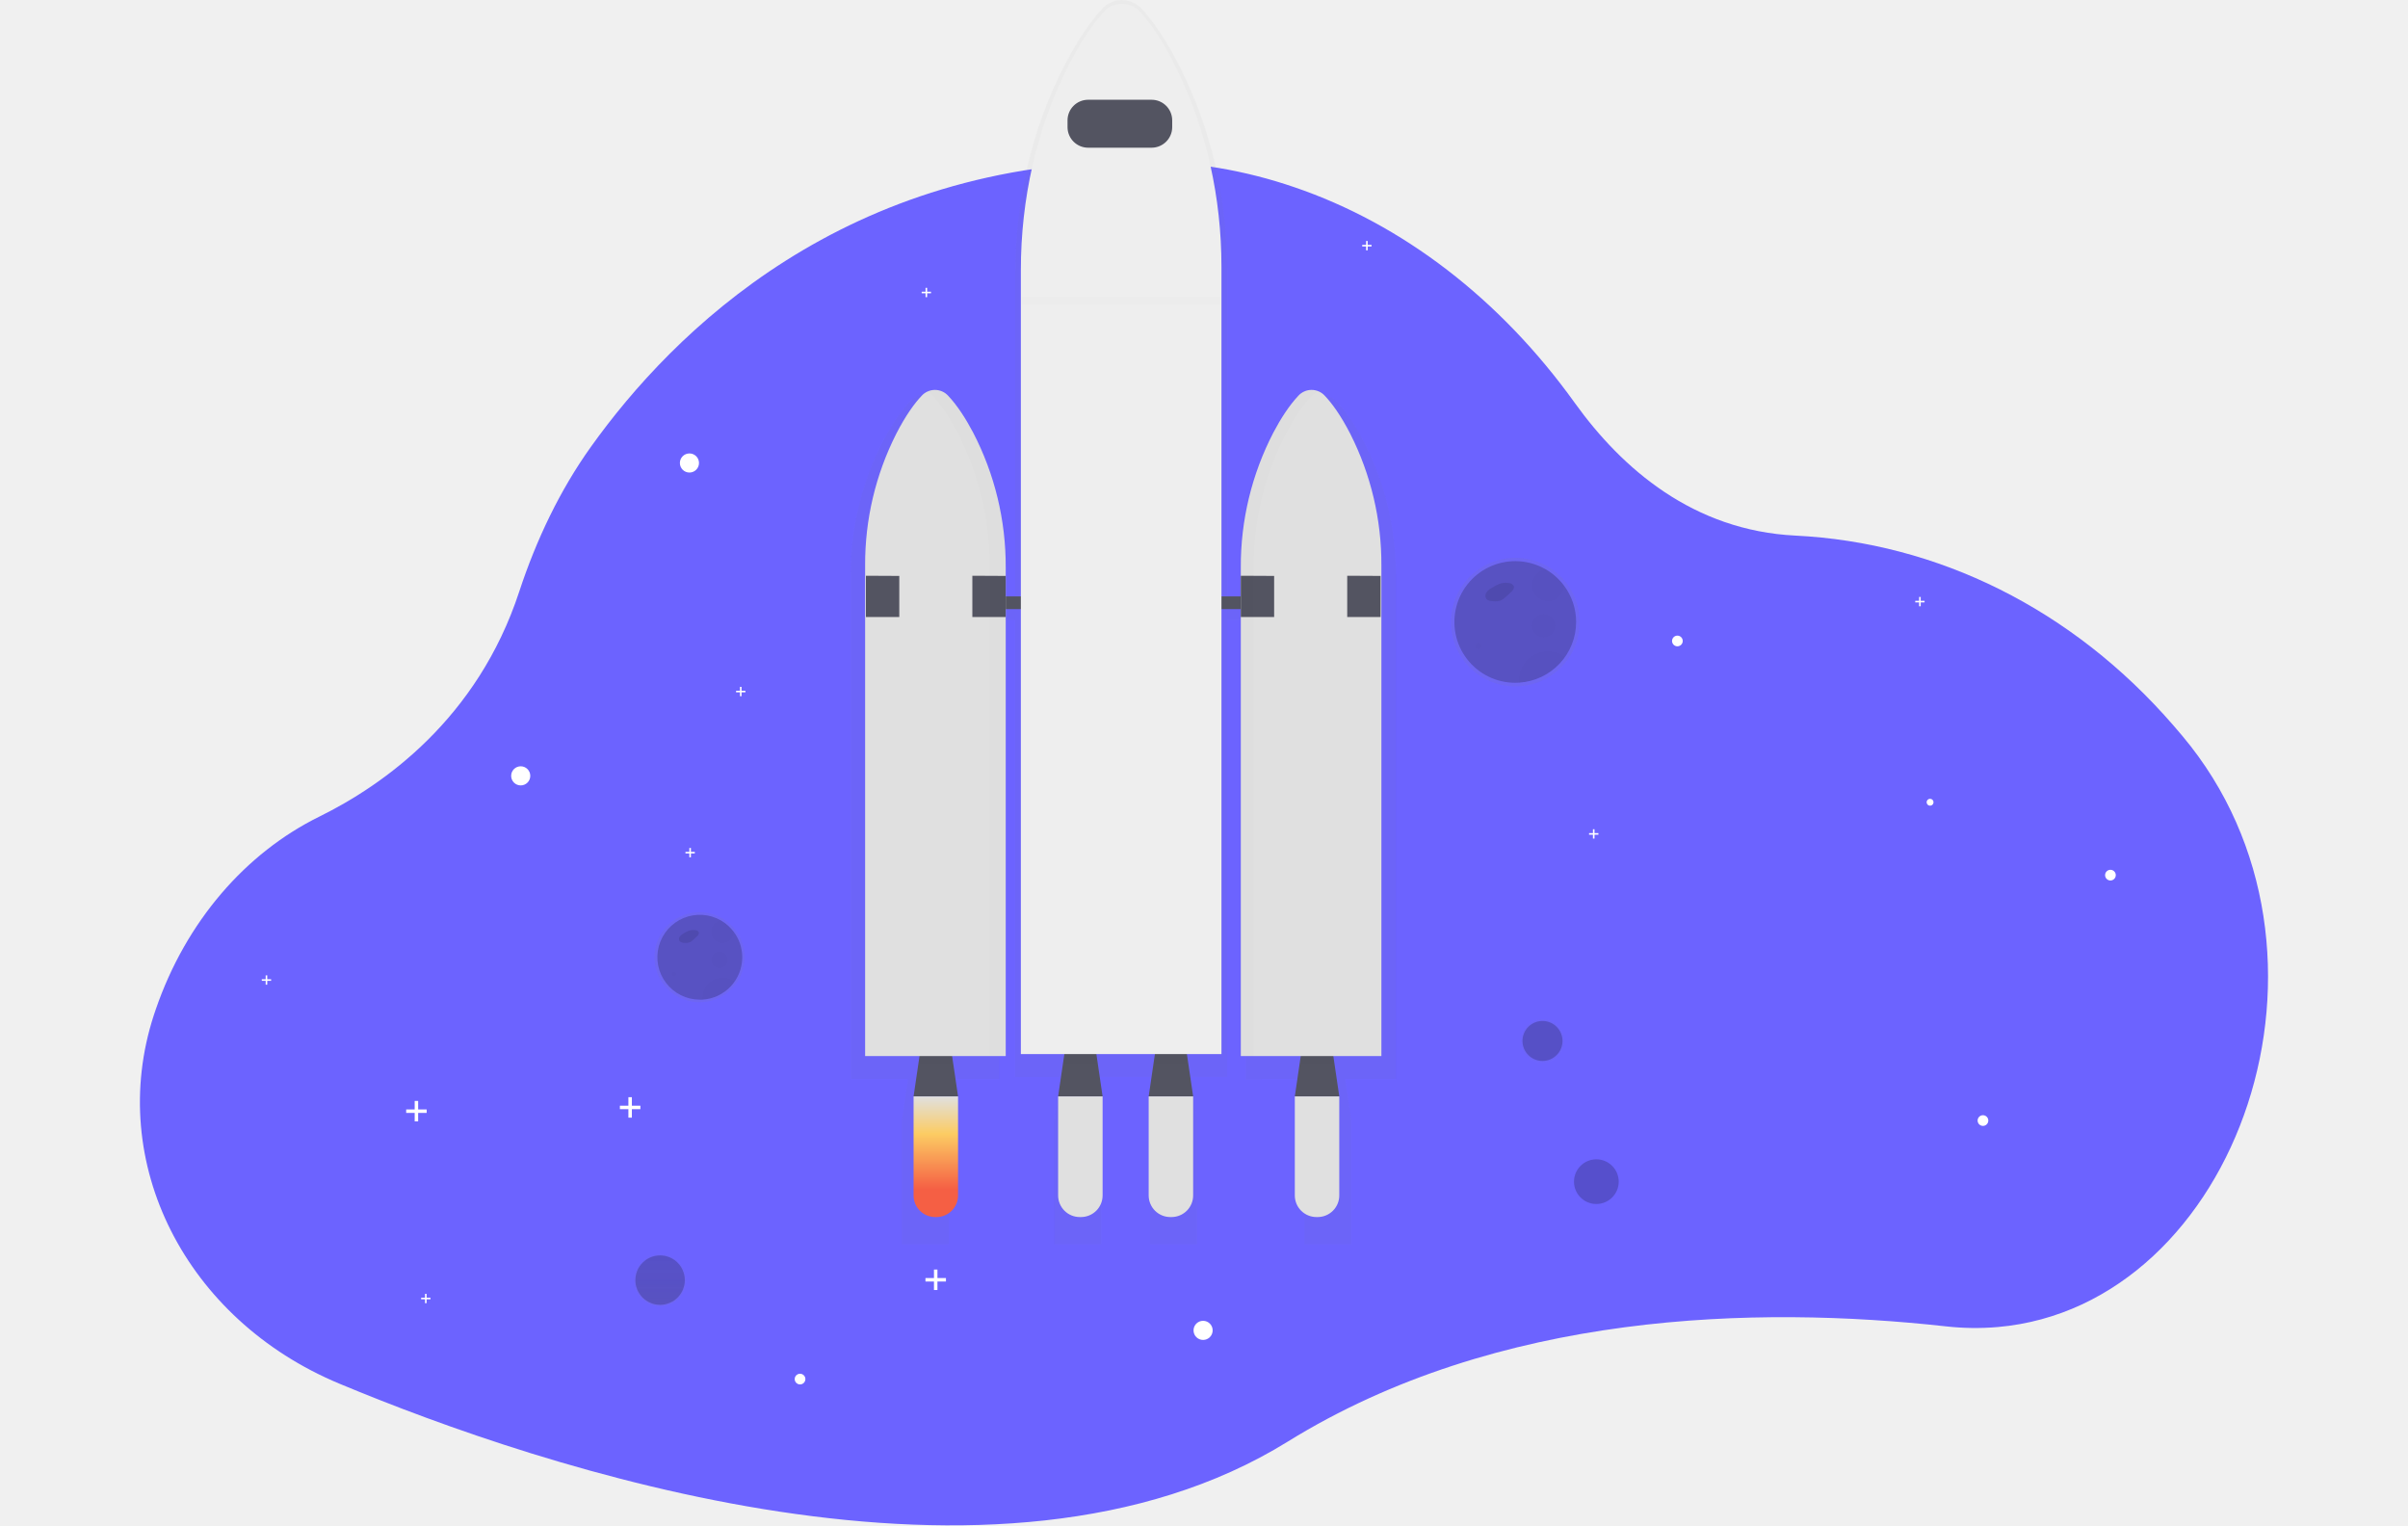
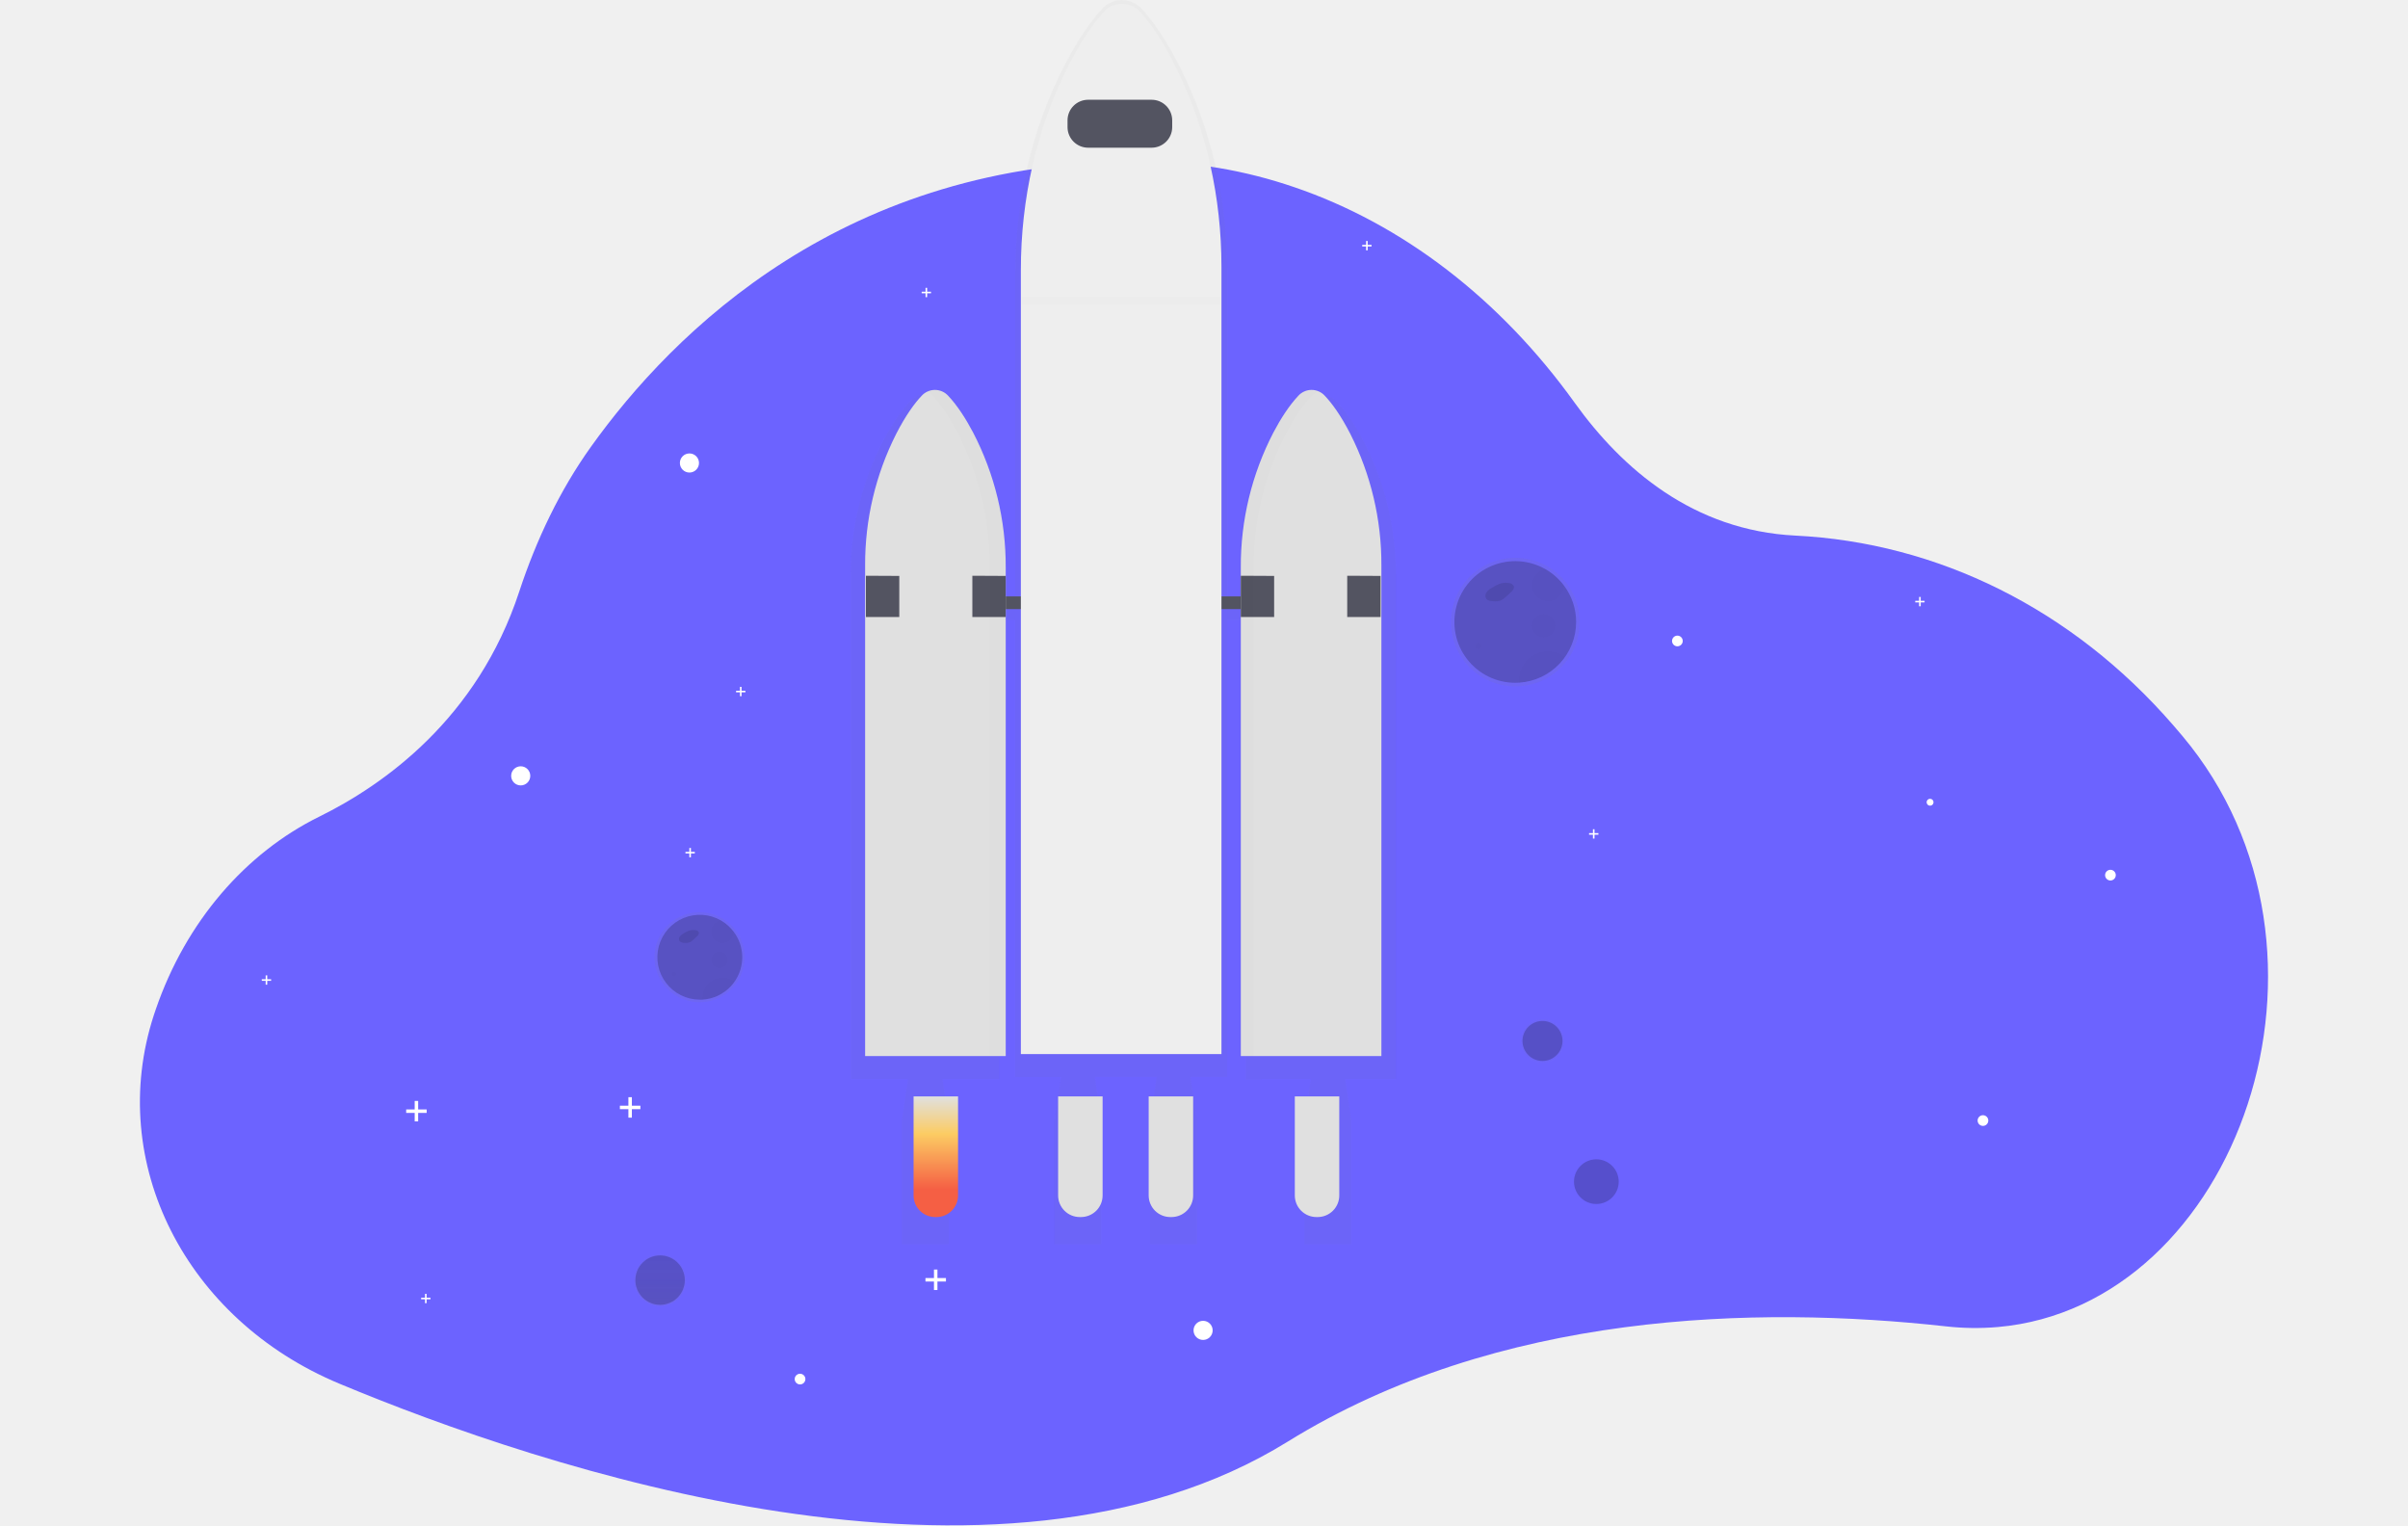
<svg xmlns="http://www.w3.org/2000/svg" width="600" height="380" viewBox="0 0 607 435" fill="none">
  <g clip-path="url(#clip0)">
    <path d="M529.904 378.444C524.973 378.868 520.011 378.801 515.093 378.246C461.022 372.273 387.392 373.972 327.37 411.129C244.36 462.509 114.269 418.524 56.883 394.594C13.036 376.318 -9.726 331.552 3.946 289.533C4.139 288.94 4.337 288.347 4.545 287.754C13.149 262.783 30.131 243.24 51.162 232.881C69.492 223.852 96.254 204.998 108.163 168.771C113.082 153.812 119.83 139.739 128.594 127.473C152.063 94.622 201.193 45.7 285.689 46.005C300.503 46.076 315.207 48.563 329.22 53.367C360.089 63.875 387.969 85.24 409.23 114.859C422.795 133.75 443.125 151.311 472.23 152.743C512.622 154.741 551.17 173.531 580.088 206.97C580.922 207.932 581.745 208.898 582.569 209.876C634.057 271.16 598.295 372.471 529.904 378.444Z" fill="#6C63FF" />
    <g opacity="0.7">
      <path opacity="0.7" d="M148.362 372.434C152.438 372.434 155.742 369.133 155.742 365.061C155.742 360.989 152.438 357.688 148.362 357.688C144.287 357.688 140.983 360.989 140.983 365.061C140.983 369.133 144.287 372.434 148.362 372.434Z" fill="url(#paint0_linear)" />
    </g>
    <path opacity="0.2" d="M148.363 372.102C152.255 372.102 155.41 368.95 155.41 365.061C155.41 361.172 152.255 358.019 148.363 358.019C144.47 358.019 141.315 361.172 141.315 365.061C141.315 368.95 144.47 372.102 148.363 372.102Z" fill="black" />
    <path d="M108.606 223.981C110.113 223.981 111.333 222.761 111.333 221.256C111.333 219.751 110.113 218.531 108.606 218.531C107.1 218.531 105.879 219.751 105.879 221.256C105.879 222.761 107.1 223.981 108.606 223.981Z" fill="white" />
    <path d="M303.243 382.12C304.749 382.12 305.97 380.9 305.97 379.395C305.97 377.89 304.749 376.67 303.243 376.67C301.737 376.67 300.516 377.89 300.516 379.395C300.516 380.9 301.737 382.12 303.243 382.12Z" fill="white" />
    <path d="M188.279 394.808C189.121 394.808 189.803 394.126 189.803 393.285C189.803 392.445 189.121 391.763 188.279 391.763C187.438 391.763 186.755 392.445 186.755 393.285C186.755 394.126 187.438 394.808 188.279 394.808Z" fill="white" />
    <path d="M525.686 321.081C526.527 321.081 527.21 320.399 527.21 319.558C527.21 318.718 526.527 318.036 525.686 318.036C524.844 318.036 524.162 318.718 524.162 319.558C524.162 320.399 524.844 321.081 525.686 321.081Z" fill="white" />
    <path d="M438.527 184.312C439.369 184.312 440.051 183.63 440.051 182.79C440.051 181.949 439.369 181.267 438.527 181.267C437.685 181.267 437.003 181.949 437.003 182.79C437.003 183.63 437.685 184.312 438.527 184.312Z" fill="white" />
    <path d="M562.046 251.094C562.888 251.094 563.57 250.412 563.57 249.571C563.57 248.73 562.888 248.049 562.046 248.049C561.205 248.049 560.522 248.73 560.522 249.571C560.522 250.412 561.205 251.094 562.046 251.094Z" fill="white" />
    <path d="M156.731 134.76C158.237 134.76 159.458 133.54 159.458 132.035C159.458 130.531 158.237 129.311 156.731 129.311C155.225 129.311 154.004 130.531 154.004 132.035C154.004 133.54 155.225 134.76 156.731 134.76Z" fill="white" />
    <path d="M81.779 316.39H79.352V313.965H78.363V316.39H75.935V317.379H78.363V319.799H79.352V317.379H81.779V316.39Z" fill="white" />
    <path d="M142.737 315.322H140.31V312.896H139.32V315.322H136.893V316.31H139.32V318.73H140.31V316.31H142.737V315.322Z" fill="white" />
    <path d="M229.896 364.473H227.469V362.048H226.479V364.473H224.052V365.462H226.479V367.882H227.469V365.462H229.896V364.473Z" fill="white" />
    <path d="M351.293 69.832H350.186V68.726H349.737V69.832H348.63V70.281H349.737V71.387H350.186V70.281H351.293V69.832Z" fill="white" />
    <path d="M509.034 171.341H507.928V170.235H507.478V171.341H506.372V171.789H507.478V172.895H507.928V171.789H509.034V171.341Z" fill="white" />
    <path d="M415.994 237.588H414.887V236.482H414.438V237.588H413.331V238.037H414.438V239.143H414.887V238.037H415.994V237.588Z" fill="white" />
    <path d="M37.414 279.26H36.307V278.154H35.858V279.26H34.751V279.709H35.858V280.814H36.307V279.709H37.414V279.26Z" fill="white" />
    <path d="M82.865 370.083H81.758V368.977H81.309V370.083H80.202V370.532H81.309V371.637H81.758V370.532H82.865V370.083Z" fill="white" />
    <path d="M225.635 83.189H224.528V82.083H224.079V83.189H222.972V83.637H224.079V84.743H224.528V83.637H225.635V83.189Z" fill="white" />
    <path d="M158.26 242.93H157.153V241.825H156.704V242.93H155.597V243.379H156.704V244.485H157.153V243.379H158.26V242.93Z" fill="white" />
    <path d="M172.698 196.985H171.591V195.879H171.142V196.985H170.035V197.433H171.142V198.539H171.591V197.433H172.698V196.985Z" fill="white" />
    <g opacity="0.7">
      <path opacity="0.7" d="M400.049 303.013C403.451 303.013 406.209 300.257 406.209 296.858C406.209 293.459 403.451 290.703 400.049 290.703C396.647 290.703 393.889 293.459 393.889 296.858C393.889 300.257 396.647 303.013 400.049 303.013Z" fill="url(#paint1_linear)" />
    </g>
    <path opacity="0.2" d="M400.049 302.559C403.2 302.559 405.754 300.006 405.754 296.858C405.754 293.71 403.2 291.158 400.049 291.158C396.898 291.158 394.343 293.71 394.343 296.858C394.343 300.006 396.898 302.559 400.049 302.559Z" fill="black" />
    <path opacity="0.2" d="M415.411 343.359C418.934 343.359 421.79 340.506 421.79 336.986C421.79 333.466 418.934 330.612 415.411 330.612C411.888 330.612 409.032 333.466 409.032 336.986C409.032 340.506 411.888 343.359 415.411 343.359Z" fill="black" />
    <g opacity="0.7">
      <path opacity="0.7" d="M358.244 164.032C358.288 150.642 355.077 137.442 348.887 125.566C345.951 119.988 343.272 116.526 341.208 114.394C340.42 113.562 339.39 112.998 338.264 112.782C337.138 112.565 335.972 112.707 334.931 113.187C334.098 113.482 333.346 113.967 332.733 114.603C329.947 117.488 327.429 121.302 325.247 125.357C318.738 137.516 315.362 151.103 315.424 164.892V173.162H310.114V76.991C310.114 56.839 305.601 36.96 296.746 19.329C292.554 10.974 288.726 5.781 285.79 2.591C285.077 1.779 284.2 1.129 283.215 0.684C282.231 0.238 281.163 0.008 280.082 0.008C279.001 0.008 277.933 0.238 276.949 0.684C275.964 1.129 275.087 1.779 274.374 2.591C270.396 6.913 266.802 12.63 263.68 18.704C254.381 36.719 249.659 57.17 249.659 77.91V173.125H245.071V164.454C245.13 150.674 241.754 137.097 235.249 124.946C233.051 120.891 230.532 117.076 227.763 114.191C226.958 113.338 225.901 112.764 224.746 112.554C223.591 112.345 222.4 112.51 221.346 113.027L221.539 113.128C220.867 113.427 220.259 113.851 219.747 114.378C217.689 116.515 215.01 119.972 212.074 125.55C205.884 137.426 202.672 150.626 202.717 164.016V307.73H219.1L217.293 319.542V354.873H230.693V319.542L228.902 307.725H245.05V176.833H249.638V307.158H262.722L260.846 319.542V354.873H274.246V319.542L272.369 307.142H290.014L288.127 319.542V354.873H301.527V319.542L299.65 307.142H310.098V176.849H315.408V307.939H319.713V307.741H333.947L332.161 319.542V354.873H345.561V319.542L343.769 307.725H358.244V164.032Z" fill="url(#paint2_linear)" />
-     </g>
-     <path d="M233.35 312.672H220.662L222.929 297.28H231.083L233.35 312.672Z" fill="#535461" />
-     <g opacity="0.1">
-       <path opacity="0.1" d="M222.298 303.392H231.714L231.083 299.091H222.929L222.298 303.392Z" fill="black" />
-     </g>
-     <path d="M342.085 312.672H329.402L331.664 297.28H339.823L342.085 312.672Z" fill="#535461" />
-     <g opacity="0.1">
-       <path opacity="0.1" d="M331.033 303.392H340.454L339.823 299.091H331.664L331.033 303.392Z" fill="black" />
-     </g>
-     <path d="M274.577 312.672H261.894L264.155 297.28H272.315L274.577 312.672Z" fill="#535461" />
-     <g opacity="0.1">
-       <path opacity="0.1" d="M263.524 303.392H272.946L272.315 299.091H264.155L263.524 303.392Z" fill="black" />
-     </g>
-     <path d="M300.404 312.672H287.721L289.983 297.28H298.137L300.404 312.672Z" fill="#535461" />
-     <g opacity="0.1">
-       <path opacity="0.1" d="M289.352 303.392H298.773L298.137 299.091H289.983L289.352 303.392Z" fill="black" />
    </g>
    <path d="M323.964 170.08H233.351V173.702H323.964V170.08Z" fill="#535461" />
    <path d="M337.968 112.872C337.489 112.343 336.905 111.921 336.253 111.632C335.601 111.343 334.895 111.194 334.182 111.194C333.469 111.194 332.763 111.343 332.111 111.632C331.459 111.921 330.875 112.343 330.396 112.872C327.76 115.682 325.375 119.395 323.295 123.343C317.125 135.224 313.934 148.424 313.996 161.809V301.164H354.1V161.222C354.15 148.207 351.114 135.366 345.24 123.749C342.454 118.321 339.92 114.923 337.968 112.872Z" fill="#E0E0E0" />
    <path d="M222.966 112.872C223.445 112.343 224.029 111.921 224.681 111.632C225.333 111.343 226.039 111.194 226.752 111.194C227.465 111.194 228.171 111.343 228.823 111.632C229.475 111.921 230.059 112.343 230.538 112.872C233.179 115.682 235.559 119.395 237.644 123.343C243.812 135.225 247.003 148.425 246.943 161.809V301.164H206.839V161.222C206.789 148.207 209.825 135.366 215.699 123.749C218.48 118.321 221.015 114.923 222.966 112.872Z" fill="#E0E0E0" />
    <path d="M207.069 164.192L216.587 164.24V175.962H207.069V164.192Z" fill="#535461" />
    <path d="M237.425 164.192L246.943 164.24V175.962H237.425V164.192Z" fill="#535461" />
    <path d="M313.997 164.192L323.509 164.24V175.962H313.997V164.192Z" fill="#535461" />
    <path d="M344.353 164.192L353.865 164.24V175.962H344.353V164.192Z" fill="#535461" />
    <g opacity="0.1">
      <path opacity="0.1" d="M237.644 123.162C235.559 119.213 233.179 115.5 230.538 112.69C229.792 111.864 228.795 111.305 227.701 111.099C226.606 110.894 225.475 111.053 224.479 111.552C225.053 111.838 225.571 112.223 226.009 112.69C228.645 115.5 231.03 119.213 233.11 123.162C239.28 135.042 242.471 148.243 242.409 161.628V300.972H246.943V161.633C247.004 148.247 243.813 135.045 237.644 123.162Z" fill="black" />
    </g>
    <g opacity="0.1">
      <path opacity="0.1" d="M326.92 123.546C329 119.598 331.385 115.885 334.021 113.075C334.514 112.543 335.111 112.117 335.775 111.825C334.795 111.396 333.705 111.286 332.659 111.511C331.613 111.735 330.665 112.282 329.947 113.075C327.305 115.885 324.921 119.598 322.841 123.546C316.673 135.428 313.482 148.628 313.542 162.012V301.378H317.622V162.023C317.558 148.634 320.749 135.43 326.92 123.546Z" fill="black" />
    </g>
    <path d="M227.18 347.078H226.832C225.196 347.078 223.626 346.428 222.469 345.272C221.312 344.116 220.662 342.548 220.662 340.913V312.672H233.35V340.913C233.35 342.548 232.7 344.116 231.543 345.272C230.386 346.428 228.816 347.078 227.18 347.078Z" fill="url(#paint3_linear)" />
    <path d="M268.412 347.078H268.059C266.423 347.076 264.855 346.426 263.699 345.27C262.543 344.114 261.894 342.547 261.894 340.913V312.672H274.577V340.913C274.577 342.547 273.928 344.114 272.772 345.27C271.616 346.426 270.047 347.076 268.412 347.078Z" fill="url(#paint4_linear)" />
    <path d="M294.234 347.078H293.875C292.242 347.074 290.676 346.422 289.522 345.266C288.369 344.111 287.721 342.545 287.721 340.913V312.672H300.404V340.913C300.404 342.548 299.754 344.116 298.597 345.272C297.44 346.428 295.87 347.078 294.234 347.078Z" fill="url(#paint5_linear)" />
    <path d="M335.92 347.078H335.583C334.772 347.079 333.968 346.921 333.219 346.612C332.469 346.302 331.787 345.849 331.213 345.276C330.639 344.703 330.183 344.023 329.873 343.274C329.562 342.526 329.402 341.723 329.402 340.913V312.672H342.085V340.913C342.085 342.547 341.436 344.114 340.28 345.27C339.124 346.426 337.556 347.077 335.92 347.078Z" fill="url(#paint6_linear)" />
    <path d="M285.501 3.606C284.839 2.819 284.012 2.185 283.078 1.751C282.145 1.317 281.128 1.091 280.098 1.091C279.068 1.091 278.051 1.317 277.118 1.751C276.184 2.185 275.357 2.819 274.695 3.606C270.952 7.816 267.53 13.378 264.535 19.297C255.734 36.842 251.263 56.759 251.263 76.954V300.598H308.478V76.056C308.478 56.433 304.2 37.056 295.837 19.906C291.907 11.77 288.287 6.71 285.501 3.606Z" fill="#EEEEEE" />
    <path d="M288.549 28.449H270.454C267.206 28.449 264.573 31.08 264.573 34.326V36.244C264.573 39.489 267.206 42.121 270.454 42.121H288.549C291.798 42.121 294.431 39.489 294.431 36.244V34.326C294.431 31.08 291.798 28.449 288.549 28.449Z" fill="#535461" />
    <g opacity="0.1">
      <path opacity="0.1" d="M308.206 84.599H251.574V86.795H308.206V84.599Z" fill="black" />
    </g>
    <path d="M406.941 166.329C405.456 164.381 403.598 162.746 401.476 161.521C399.038 160.116 396.309 159.29 393.5 159.107C390.691 158.925 387.878 159.39 385.277 160.467C382.677 161.543 380.36 163.203 378.504 165.318C376.648 167.433 375.304 169.945 374.575 172.662C373.847 175.378 373.753 178.226 374.302 180.984C374.85 183.743 376.027 186.338 377.739 188.57C379.452 190.802 381.656 192.61 384.18 193.855C386.704 195.1 389.48 195.749 392.295 195.751C392.686 195.751 393.076 195.751 393.456 195.708C396.764 195.499 399.954 194.399 402.686 192.525C405.419 190.65 407.593 188.071 408.976 185.062C410.36 182.052 410.902 178.724 410.544 175.432C410.187 172.139 408.944 169.005 406.946 166.361L406.941 166.329Z" fill="url(#paint7_linear)" />
    <path opacity="0.2" d="M409.641 177.378C409.641 181.785 407.959 186.028 404.94 189.241C401.92 192.455 397.789 194.398 393.386 194.677C393.028 194.677 392.659 194.714 392.29 194.714C389.626 194.716 386.998 194.105 384.609 192.929C382.22 191.753 380.134 190.044 378.512 187.933C376.89 185.822 375.776 183.367 375.256 180.757C374.736 178.148 374.825 175.453 375.514 172.883C376.203 170.313 377.476 167.935 379.232 165.935C380.988 163.935 383.182 162.365 385.643 161.348C388.104 160.331 390.766 159.893 393.424 160.068C396.081 160.244 398.663 161.028 400.968 162.36C402.978 163.525 404.734 165.08 406.134 166.933C408.414 169.938 409.646 173.607 409.641 177.378Z" fill="black" />
    <path opacity="0.1" d="M388.017 166.377C387.12 166.763 386.255 167.218 385.429 167.74C384.878 168.04 384.404 168.465 384.044 168.979C383.866 169.238 383.768 169.544 383.762 169.858C383.756 170.173 383.843 170.482 384.012 170.747C384.435 171.324 385.247 171.41 385.964 171.453C386.716 171.548 387.481 171.472 388.199 171.228C388.684 170.989 389.125 170.669 389.504 170.283L390.996 168.931C391.53 168.461 392.065 167.814 391.856 167.152C391.733 166.915 391.553 166.713 391.331 166.564C391.11 166.415 390.855 166.323 390.589 166.297C389.303 166.047 387.97 166.281 386.846 166.954" fill="black" />
    <g opacity="0.1">
      <path opacity="0.1" d="M381.788 185.135C382.293 185.135 382.702 184.726 382.702 184.221C382.702 183.717 382.293 183.308 381.788 183.308C381.283 183.308 380.874 183.717 380.874 184.221C380.874 184.726 381.283 185.135 381.788 185.135Z" fill="black" />
    </g>
    <g opacity="0.1">
      <path opacity="0.1" d="M400.353 181.785C402.202 181.785 403.701 180.288 403.701 178.441C403.701 176.594 402.202 175.096 400.353 175.096C398.504 175.096 397.006 176.594 397.006 178.441C397.006 180.288 398.504 181.785 400.353 181.785Z" fill="black" />
    </g>
    <g opacity="0.1">
      <path opacity="0.1" d="M406.166 166.933C406.156 167.807 405.895 168.66 405.414 169.391C404.933 170.121 404.251 170.698 403.451 171.053C402.651 171.407 401.766 171.525 400.901 171.391C400.036 171.257 399.228 170.878 398.573 170.298C397.918 169.719 397.443 168.963 397.205 168.122C396.967 167.28 396.976 166.388 397.232 165.552C397.487 164.715 397.977 163.97 398.645 163.404C399.312 162.838 400.128 162.475 400.995 162.36C403.007 163.524 404.765 165.079 406.166 166.933Z" fill="black" />
    </g>
    <g opacity="0.1">
      <path opacity="0.1" d="M406.476 187.357C404.983 189.48 403.032 191.24 400.766 192.507C398.5 193.774 395.978 194.516 393.386 194.677C393.386 194.436 393.354 194.196 393.354 193.95C393.355 192.429 393.78 190.937 394.579 189.643C395.379 188.348 396.523 187.301 397.883 186.617C399.244 185.933 400.767 185.641 402.285 185.772C403.802 185.902 405.253 186.451 406.476 187.357Z" fill="black" />
    </g>
    <path d="M169.912 265.3C168.876 263.932 167.578 262.784 166.094 261.923C164.39 260.924 162.478 260.332 160.508 260.193C158.537 260.053 156.561 260.37 154.733 261.118C152.905 261.867 151.275 263.027 149.969 264.508C148.663 265.989 147.718 267.752 147.205 269.658C146.693 271.564 146.628 273.563 147.016 275.498C147.404 277.434 148.233 279.254 149.44 280.816C150.647 282.379 152.199 283.642 153.975 284.507C155.75 285.372 157.702 285.816 159.677 285.804C159.95 285.804 160.212 285.804 160.49 285.778C162.794 285.623 165.013 284.849 166.914 283.54C168.815 282.23 170.327 280.432 171.291 278.335C172.254 276.238 172.634 273.921 172.389 271.626C172.145 269.332 171.285 267.147 169.901 265.3H169.912Z" fill="url(#paint8_linear)" />
    <path opacity="0.2" d="M171.794 273.009C171.793 276.084 170.62 279.044 168.513 281.286C166.407 283.528 163.524 284.883 160.452 285.078C160.201 285.078 159.918 285.078 159.688 285.078C157.831 285.077 155.999 284.65 154.334 283.829C152.669 283.009 151.216 281.816 150.086 280.344C148.955 278.873 148.179 277.161 147.817 275.341C147.455 273.522 147.517 271.644 147.997 269.852C148.478 268.06 149.364 266.403 150.588 265.008C151.812 263.613 153.341 262.518 155.056 261.808C156.771 261.098 158.627 260.792 160.48 260.912C162.333 261.033 164.133 261.578 165.741 262.506C167.145 263.322 168.371 264.412 169.345 265.711C170.939 267.81 171.799 270.374 171.794 273.009Z" fill="black" />
    <path opacity="0.1" d="M156.704 265.337C156.079 265.603 155.476 265.919 154.902 266.283C154.52 266.496 154.189 266.792 153.934 267.148C153.816 267.332 153.752 267.546 153.752 267.765C153.752 267.984 153.816 268.198 153.934 268.382C154.112 268.557 154.325 268.692 154.56 268.777C154.794 268.862 155.044 268.895 155.293 268.874C155.818 268.942 156.352 268.889 156.854 268.719C157.194 268.551 157.503 268.327 157.768 268.056L158.806 267.116C159.169 266.785 159.565 266.336 159.405 265.877C159.323 265.708 159.198 265.565 159.043 265.46C158.889 265.355 158.709 265.292 158.522 265.278C157.627 265.103 156.699 265.267 155.918 265.738" fill="black" />
    <g opacity="0.1">
      <path opacity="0.1" d="M152.357 278.416C152.708 278.416 152.993 278.131 152.993 277.78C152.993 277.429 152.708 277.144 152.357 277.144C152.005 277.144 151.72 277.429 151.72 277.78C151.72 278.131 152.005 278.416 152.357 278.416Z" fill="black" />
    </g>
    <g opacity="0.1">
      <path opacity="0.1" d="M165.313 276.086C166.604 276.086 167.65 275.041 167.65 273.752C167.65 272.462 166.604 271.417 165.313 271.417C164.022 271.417 162.976 272.462 162.976 273.752C162.976 275.041 164.022 276.086 165.313 276.086Z" fill="black" />
    </g>
    <g opacity="0.1">
      <path opacity="0.1" d="M169.35 265.722C169.345 266.338 169.163 266.939 168.825 267.454C168.487 267.969 168.008 268.376 167.445 268.626C166.882 268.876 166.258 268.959 165.649 268.864C165.04 268.769 164.471 268.502 164.011 268.092C163.55 267.683 163.217 267.15 163.052 266.557C162.886 265.964 162.895 265.336 163.078 264.747C163.26 264.159 163.609 263.636 164.081 263.24C164.553 262.845 165.129 262.593 165.741 262.516C167.147 263.332 168.375 264.422 169.35 265.722Z" fill="black" />
    </g>
    <g opacity="0.1">
      <path opacity="0.1" d="M169.585 279.97C168.544 281.451 167.182 282.68 165.601 283.564C164.02 284.448 162.261 284.965 160.452 285.078C160.452 284.912 160.452 284.741 160.452 284.544C160.453 283.482 160.749 282.442 161.307 281.538C161.865 280.635 162.663 279.904 163.612 279.427C164.561 278.95 165.624 278.746 166.683 278.837C167.741 278.928 168.753 279.311 169.607 279.944L169.585 279.97Z" fill="black" />
    </g>
    <path d="M510.601 229.766C511.144 229.766 511.585 229.326 511.585 228.783C511.585 228.241 511.144 227.8 510.601 227.8C510.058 227.8 509.617 228.241 509.617 228.783C509.617 229.326 510.058 229.766 510.601 229.766Z" fill="white" />
  </g>
  <defs>
    <linearGradient id="paint0_linear" x1="148.362" y1="372.434" x2="148.362" y2="357.694" gradientUnits="userSpaceOnUse">
      <stop stop-color="#808080" stop-opacity="0.25" />
      <stop offset="0.54" stop-color="#808080" stop-opacity="0.12" />
      <stop offset="1" stop-color="#808080" stop-opacity="0.1" />
    </linearGradient>
    <linearGradient id="paint1_linear" x1="9611.01" y1="7271.99" x2="9611.01" y2="6988.51" gradientUnits="userSpaceOnUse">
      <stop stop-color="#808080" stop-opacity="0.25" />
      <stop offset="0.54" stop-color="#808080" stop-opacity="0.12" />
      <stop offset="1" stop-color="#808080" stop-opacity="0.1" />
    </linearGradient>
    <linearGradient id="paint2_linear" x1="86821.3" y1="250946" x2="86821.3" y2="15220.2" gradientUnits="userSpaceOnUse">
      <stop stop-color="#808080" stop-opacity="0.25" />
      <stop offset="0.54" stop-color="#808080" stop-opacity="0.12" />
      <stop offset="1" stop-color="#808080" stop-opacity="0.1" />
    </linearGradient>
    <linearGradient id="paint3_linear" x1="227.009" y1="312.672" x2="227.009" y2="347.078" gradientUnits="userSpaceOnUse">
      <stop stop-color="#E0E0E0" />
      <stop offset="0.31" stop-color="#FCCC63" />
      <stop offset="0.77" stop-color="#F55F44" />
    </linearGradient>
    <linearGradient id="paint4_linear" x1="7035.5" y1="21924.4" x2="7035.5" y2="24140.1" gradientUnits="userSpaceOnUse">
      <stop stop-color="#E0E0E0" />
      <stop offset="0.31" stop-color="#FCCC63" />
      <stop offset="0.77" stop-color="#F55F44" />
    </linearGradient>
    <linearGradient id="paint5_linear" x1="7673.96" y1="21924.4" x2="7673.96" y2="24140.1" gradientUnits="userSpaceOnUse">
      <stop stop-color="#E0E0E0" />
      <stop offset="0.31" stop-color="#FCCC63" />
      <stop offset="0.77" stop-color="#F55F44" />
    </linearGradient>
    <linearGradient id="paint6_linear" x1="8704.3" y1="21924.4" x2="8704.3" y2="24140.2" gradientUnits="userSpaceOnUse">
      <stop stop-color="#E0E0E0" />
      <stop offset="0.31" stop-color="#FCCC63" />
      <stop offset="0.77" stop-color="#F55F44" />
    </linearGradient>
    <linearGradient id="paint7_linear" x1="28489.3" y1="15170.4" x2="28489.3" y2="12651.8" gradientUnits="userSpaceOnUse">
      <stop stop-color="#808080" stop-opacity="0.25" />
      <stop offset="0.54" stop-color="#808080" stop-opacity="0.12" />
      <stop offset="1" stop-color="#808080" stop-opacity="0.1" />
    </linearGradient>
    <linearGradient id="paint8_linear" x1="8652.98" y1="15078.6" x2="8652.98" y2="13850" gradientUnits="userSpaceOnUse">
      <stop stop-color="#808080" stop-opacity="0.25" />
      <stop offset="0.54" stop-color="#808080" stop-opacity="0.12" />
      <stop offset="1" stop-color="#808080" stop-opacity="0.1" />
    </linearGradient>
    <clipPath id="clip0">
      <rect width="607" height="435" fill="white" />
    </clipPath>
  </defs>
</svg>
